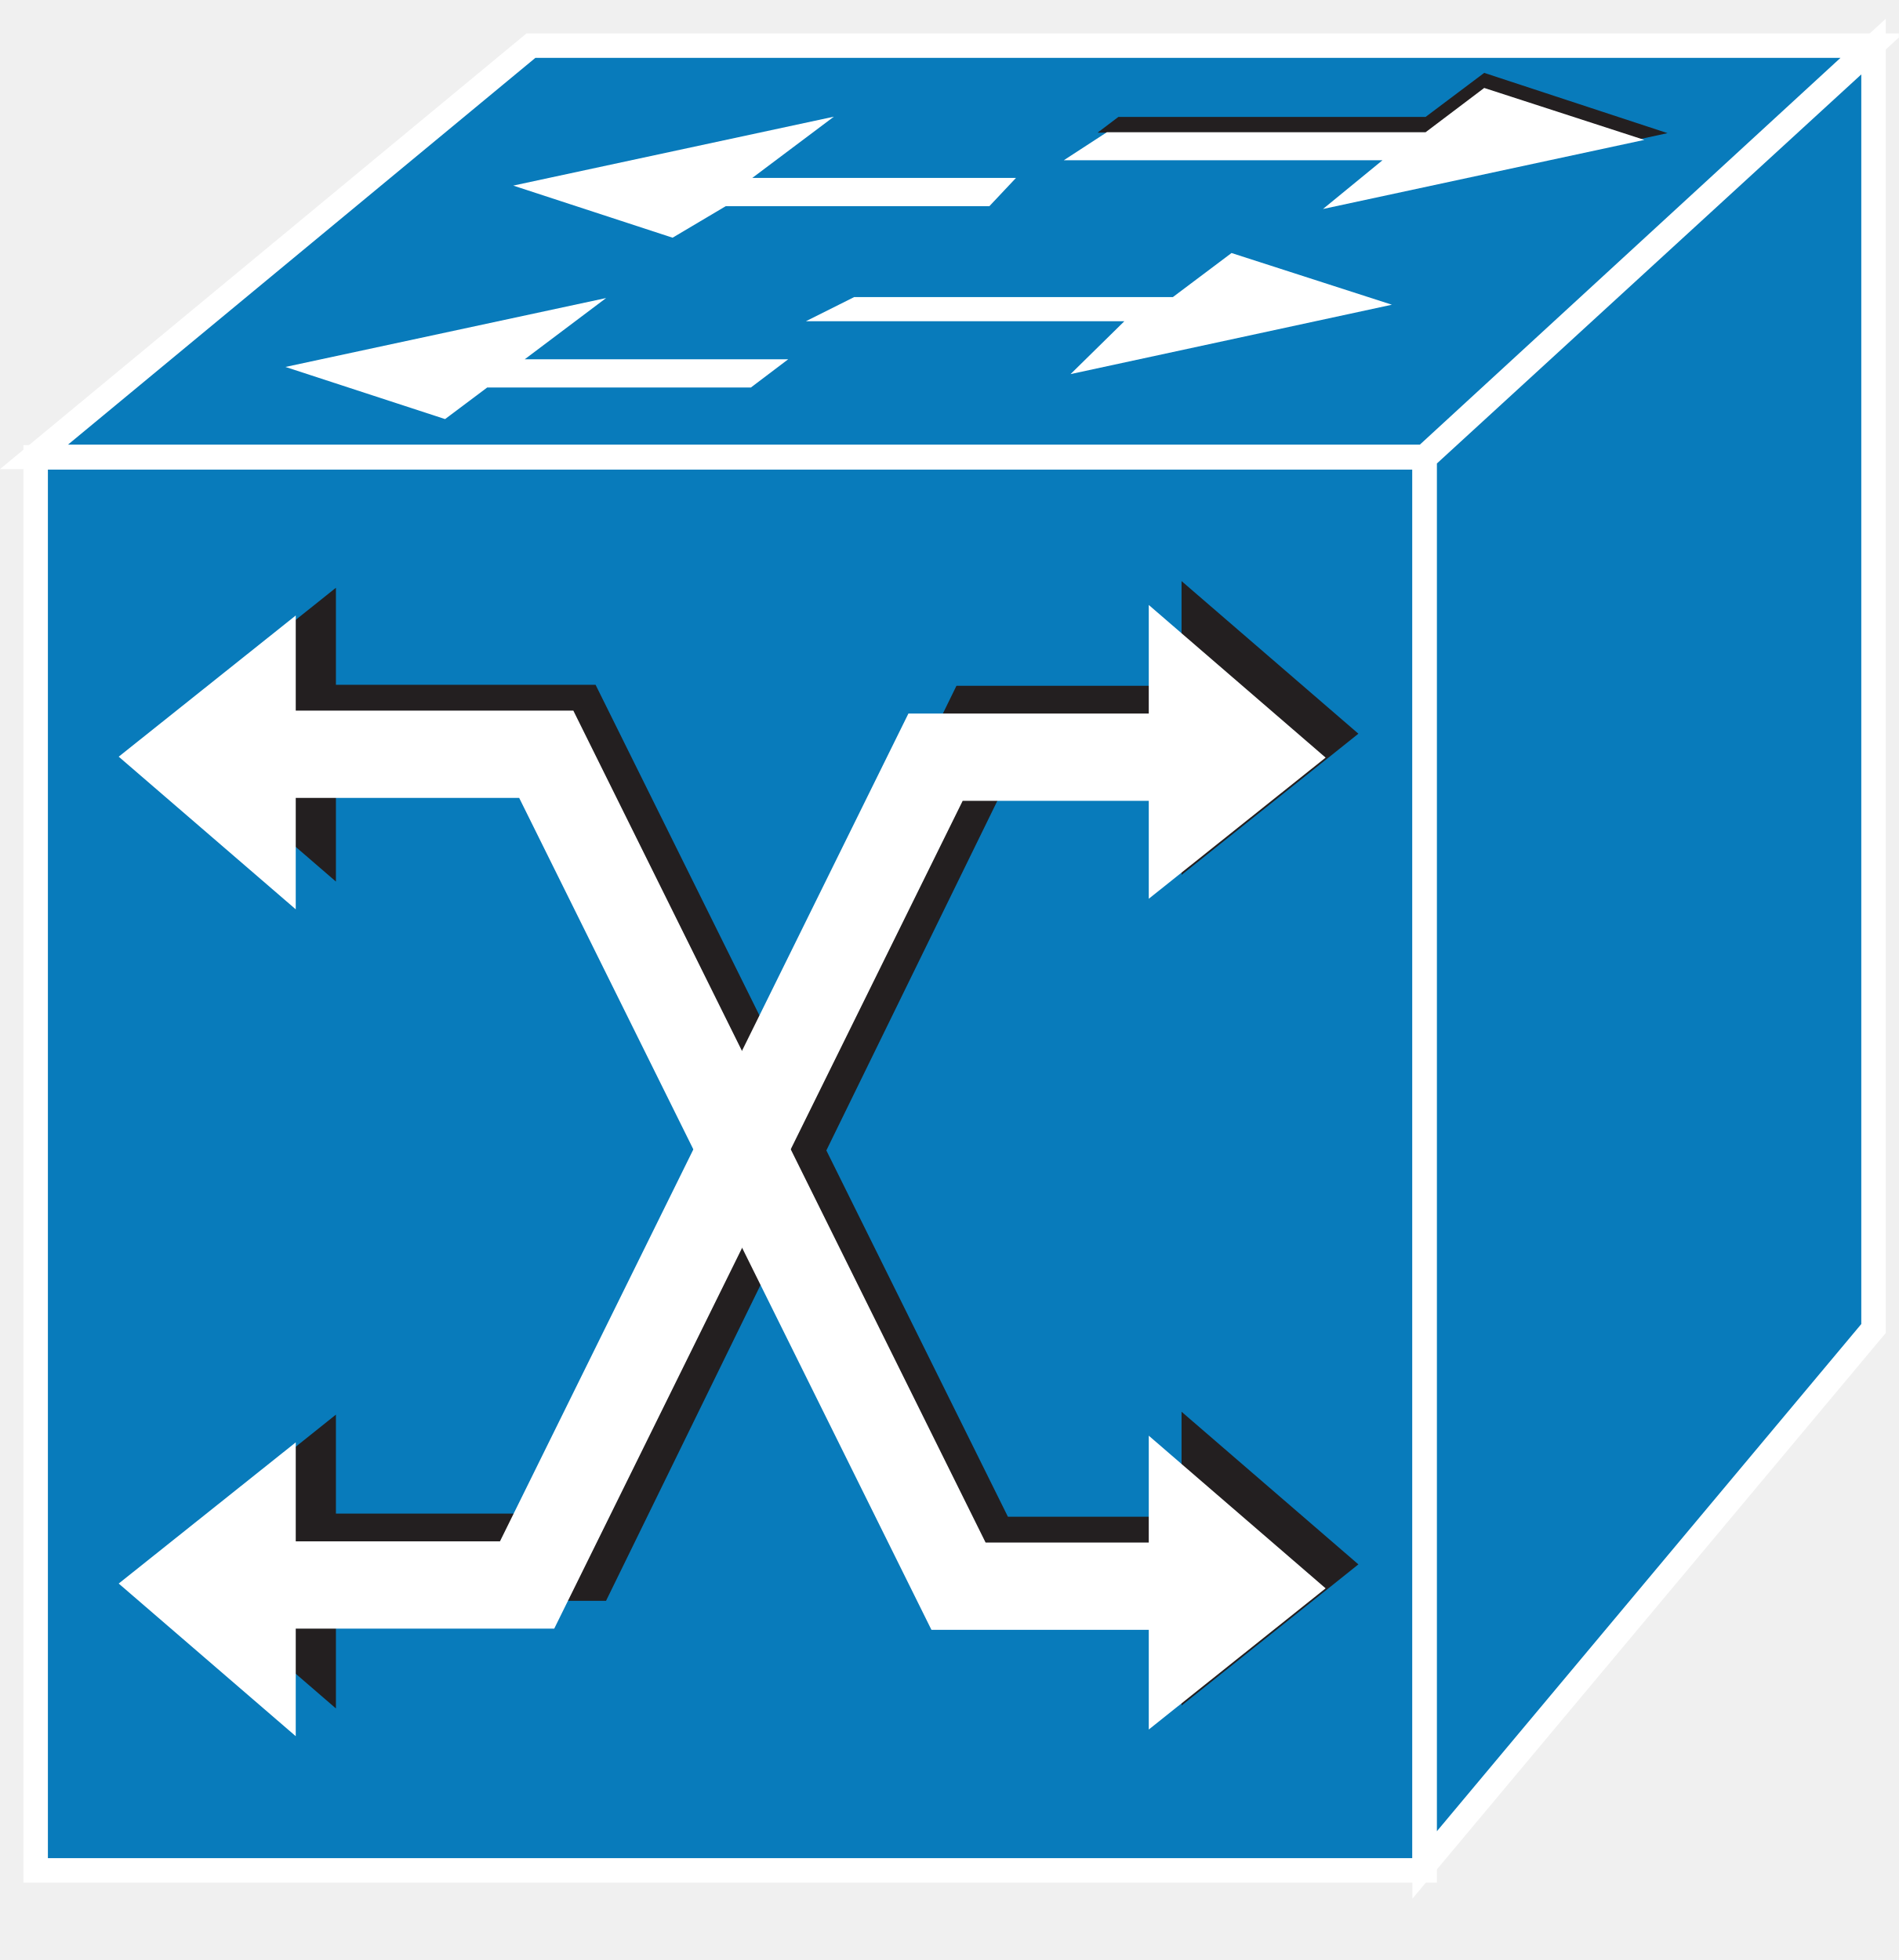
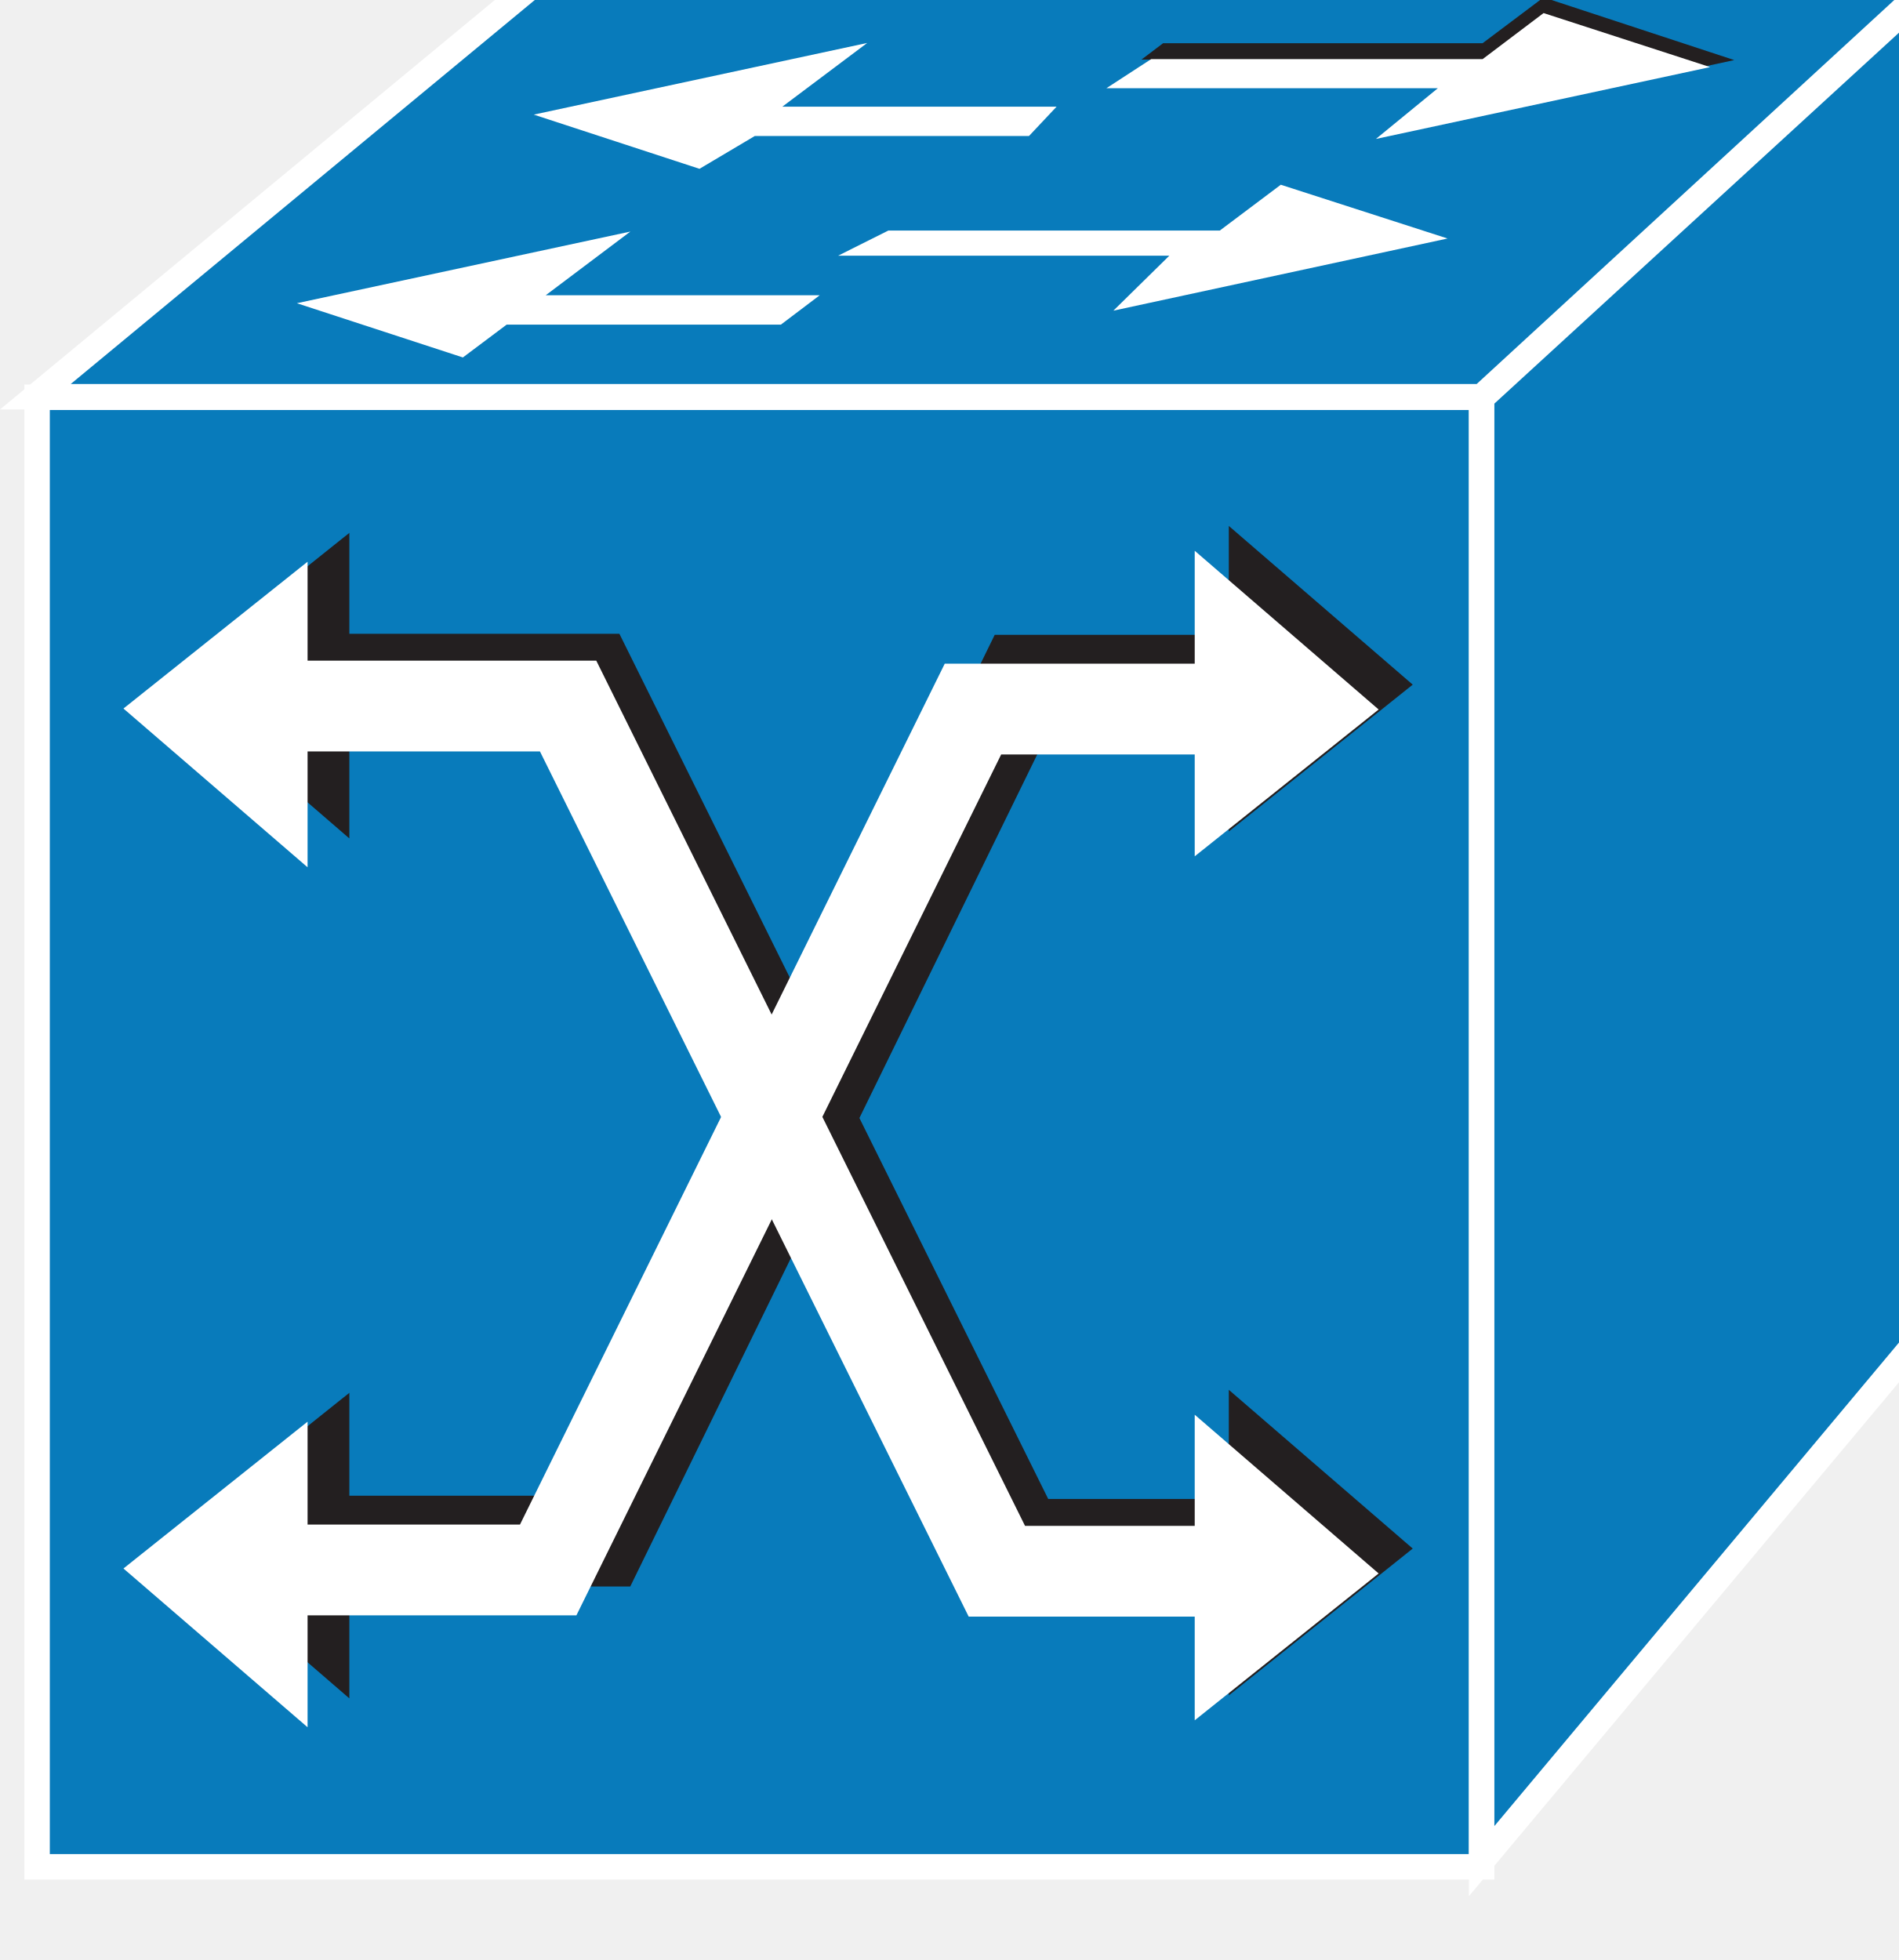
- <svg xmlns="http://www.w3.org/2000/svg" viewBox="0 0 38.75 40" height="40" width="38.75" xml:space="preserve" version="1.1" id="svg2">
-   <defs id="defs6">
-     <clipPath id="clipPath18" clipPathUnits="userSpaceOnUse">
-       <path id="path20" d="M 0,10 0,317 310,317 310,10 0,10 Z" />
+ <svg xmlns="http://www.w3.org/2000/svg" viewBox="0 0 38.75 40" height="40" width="38.75">
+   <defs>
+     <clipPath id="a">
+       <path d="M0 10v307h310V10H0z" />
    </clipPath>
  </defs>
-   <g transform="matrix(1.25,0,0,-1.25,0,40)" id="g10">
-     <g transform="scale(0.1,0.1)" id="g12">
-       <g id="g14">
-         <g clip-path="url(#clipPath18)" id="g16">
-           <path id="path22" style="fill:#087bbb;fill-opacity:1;fill-rule:nonzero;stroke:none" d="m 5.82,14.629 226.758,0 0,230.699 -226.758,0 0,-230.699 z" />
-           <path id="path24" style="fill:none;stroke:#ffffff;stroke-width:4;stroke-linecap:butt;stroke-linejoin:miter;stroke-miterlimit:4;stroke-dasharray:none;stroke-opacity:1" d="m 5.82,14.629 226.758,0 0,230.699 -226.758,0 0,-230.699 z" />
-           <path id="path26" style="fill:none;stroke:#231f20;stroke-width:14.25;stroke-linecap:butt;stroke-linejoin:miter;stroke-miterlimit:4;stroke-dasharray:none;stroke-opacity:1" d="m 46.602,65.762 47.887,0 66.102,135.148 45.699,0" />
-           <path id="path28" style="fill:#231f20;fill-opacity:1;fill-rule:nonzero;stroke:none" d="m 192.891,225.129 0,-47.969 28.871,23.051 -28.871,24.918" />
-           <path id="path30" style="fill:#231f20;fill-opacity:1;fill-rule:nonzero;stroke:none" d="m 54.84,41.07 0,47.969 -28.859,-23.051 28.859,-24.918" />
-           <path id="path32" style="fill:#ffffff;fill-opacity:1;fill-rule:nonzero;stroke:none" d="m 48.281,36.539 0,47.973 L 19.379,61.461 48.281,36.539" />
-           <path id="path34" style="fill:#ffffff;fill-opacity:1;fill-rule:nonzero;stroke:none" d="m 187.539,221.23 0,-47.968 28.871,23.047 -28.871,24.921" />
-           <path id="path36" style="fill:#231f20;fill-opacity:1;fill-rule:nonzero;stroke:none" d="m 54.84,176.07 0,47.969 -28.859,-23.051 28.859,-24.918" />
-           <path id="path38" style="fill:#ffffff;fill-opacity:1;fill-rule:nonzero;stroke:none" d="m 48.281,171.539 0,47.973 -28.902,-23.051 28.902,-24.922" />
-           <path id="path40" style="fill:none;stroke:#231f20;stroke-width:14.25;stroke-linecap:butt;stroke-linejoin:miter;stroke-miterlimit:4;stroke-dasharray:none;stroke-opacity:1" d="m 207.23,65.25 -47.109,0 -67.312,135.82 -40.109,0" />
-           <path id="path42" style="fill:none;stroke:#ffffff;stroke-width:14.25;stroke-linecap:butt;stroke-linejoin:miter;stroke-miterlimit:4;stroke-dasharray:none;stroke-opacity:1" d="m 206.09,61.031 -49.61,0 -67.3,135.821 -51.371,0" />
-           <path id="path44" style="fill:#087bbb;fill-opacity:1;fill-rule:nonzero;stroke:none" d="m 305.59,312.551 -73.012,-67.141 -227.027,0 81.129,67.141 218.91,0" />
-           <path id="path46" style="fill:none;stroke:#ffffff;stroke-width:4;stroke-linecap:butt;stroke-linejoin:miter;stroke-miterlimit:4;stroke-dasharray:none;stroke-opacity:1" d="m 305.59,312.551 -73.012,-67.141 -227.027,0 81.129,67.141 218.91,0 z" />
-           <path id="path48" style="fill:#087bbb;fill-opacity:1;fill-rule:nonzero;stroke:none" d="m 305.859,103.102 0,209.296 -73.281,-67.187 0,-229.691 73.281,87.582" />
-           <path id="path50" style="fill:none;stroke:#ffffff;stroke-width:4;stroke-linecap:butt;stroke-linejoin:miter;stroke-miterlimit:4;stroke-dasharray:none;stroke-opacity:1" d="m 305.859,103.102 0,209.296 -73.281,-67.187 0,-229.691 73.281,87.582 z" />
-           <path id="path52" style="fill:none;stroke:#ffffff;stroke-width:14.25;stroke-linecap:butt;stroke-linejoin:miter;stroke-miterlimit:4;stroke-dasharray:none;stroke-opacity:1" d="m 38.121,61.23 47.93,0 66.679,135.149 51.961,0" />
-           <path id="path54" style="fill:#231f20;fill-opacity:1;fill-rule:nonzero;stroke:none" d="m 192.891,89.512 0,-47.973 28.871,23.051 -28.871,24.922" />
-           <path id="path56" style="fill:#ffffff;fill-opacity:1;fill-rule:nonzero;stroke:none" d="m 187.539,85.602 0,-47.973 28.871,23.051 -28.871,24.922" />
-           <path id="path58" style="fill:#231f20;fill-opacity:1;fill-rule:nonzero;stroke:none" d="m 232.73,300.91 9.571,7.192 29.929,-9.84 -52.46,-11.332 11.402,11.41 -51.992,0 3.398,2.57 50.152,0" />
-           <path id="path60" style="fill:#ffffff;fill-opacity:1;fill-rule:nonzero;stroke:none" d="m 191.48,271.5 9.571,7.191 26.179,-8.441 -52.46,-11.328 8.781,8.629 -51.992,0 7.89,3.949 52.031,0" />
-           <path id="path62" style="fill:#ffffff;fill-opacity:1;fill-rule:nonzero;stroke:none" d="m 165.859,290.949 -4.339,-4.609 -43.04,0 -8.679,-5.149 -26.012,8.508 52.34,11.25 -13.32,-10 43.05,0" />
-           <path id="path64" style="fill:#ffffff;fill-opacity:1;fill-rule:nonzero;stroke:none" d="m 128.672,261.34 -6.094,-4.61 -43.047,0 -6.871,-5.152 -26.059,8.512 52.348,11.25 -13.289,-10 43.012,0" />
-           <path id="path66" style="fill:#ffffff;fill-opacity:1;fill-rule:nonzero;stroke:none" d="m 232.73,298.41 9.571,7.231 26.14,-8.481 -52.461,-11.281 9.719,7.961 -52.027,0 7.027,4.57 52.031,0" />
-         </g>
-       </g>
-     </g>
+   <g clip-path="url(#a)" transform="matrix(.13 0 0 -.13 0 40)">
+     <path d="M5.82 14.629h226.758v230.699H5.82v-230.7z" fill="#087bbb" />
+     <path d="M5.82 14.629h226.758v230.699H5.82v-230.7z" fill="none" stroke="#fff" stroke-width="4" />
+     <path d="M46.602 65.762h47.886L160.59 200.91h45.699" fill="none" stroke="#231f20" stroke-width="14.25" />
+     <path d="M192.891 225.129V177.16l28.871 23.051-28.871 24.918M54.84 41.07v47.97L25.98 65.987 54.84 41.07" fill="#231f20" />
+     <path d="M48.281 36.54v47.972L19.38 61.46 48.28 36.539M187.539 221.23v-47.968l28.871 23.047-28.871 24.921" fill="#fff" />
+     <path d="M54.84 176.07v47.969l-28.86-23.051 28.86-24.918" fill="#231f20" />
+     <path d="M48.281 171.539v47.973L19.38 196.461l28.902-24.922" fill="#fff" />
+     <path d="M207.23 65.25h-47.109L92.809 201.07h-40.11" fill="none" stroke="#231f20" stroke-width="14.25" />
+     <path d="M206.09 61.031h-49.61l-67.3 135.821H37.809" fill="none" stroke="#fff" stroke-width="14.25" />
+     <path d="M305.59 312.551l-73.012-67.141H5.551l81.129 67.141h218.91" fill="#087bbb" />
+     <path d="M305.59 312.551l-73.012-67.141H5.551l81.129 67.141h218.91z" fill="none" stroke="#fff" stroke-width="4" />
+     <path d="M305.859 103.102v209.296l-73.281-67.187V15.52l73.281 87.582" fill="#087bbb" />
+     <path d="M305.859 103.102v209.296l-73.281-67.187V15.52l73.281 87.582z" fill="none" stroke="#fff" stroke-width="4" />
+     <path d="M38.121 61.23h47.93L152.73 196.38h51.961" fill="none" stroke="#fff" stroke-width="14.25" />
+     <path d="M192.891 89.512V41.539l28.871 23.05-28.871 24.923" fill="#231f20" />
+     <path d="M187.539 85.602V37.629l28.871 23.05-28.871 24.923" fill="#fff" />
+     <path d="M232.73 300.91l9.571 7.192 29.929-9.84-52.46-11.332 11.402 11.41H179.18l3.398 2.57h50.152" fill="#231f20" />
+     <path d="M191.48 271.5l9.571 7.191 26.179-8.441-52.46-11.328 8.781 8.629h-51.992l7.89 3.949h52.031M165.859 290.949l-4.339-4.609h-43.04l-8.679-5.149-26.012 8.508 52.34 11.25-13.32-10h43.05M128.672 261.34l-6.094-4.61H79.531l-6.87-5.152-26.06 8.512 52.348 11.25-13.289-10h43.012M232.73 298.41l9.571 7.231 26.14-8.481-52.461-11.281 9.719 7.961h-52.027l7.027 4.57h52.031" fill="#fff" />
  </g>
</svg>
